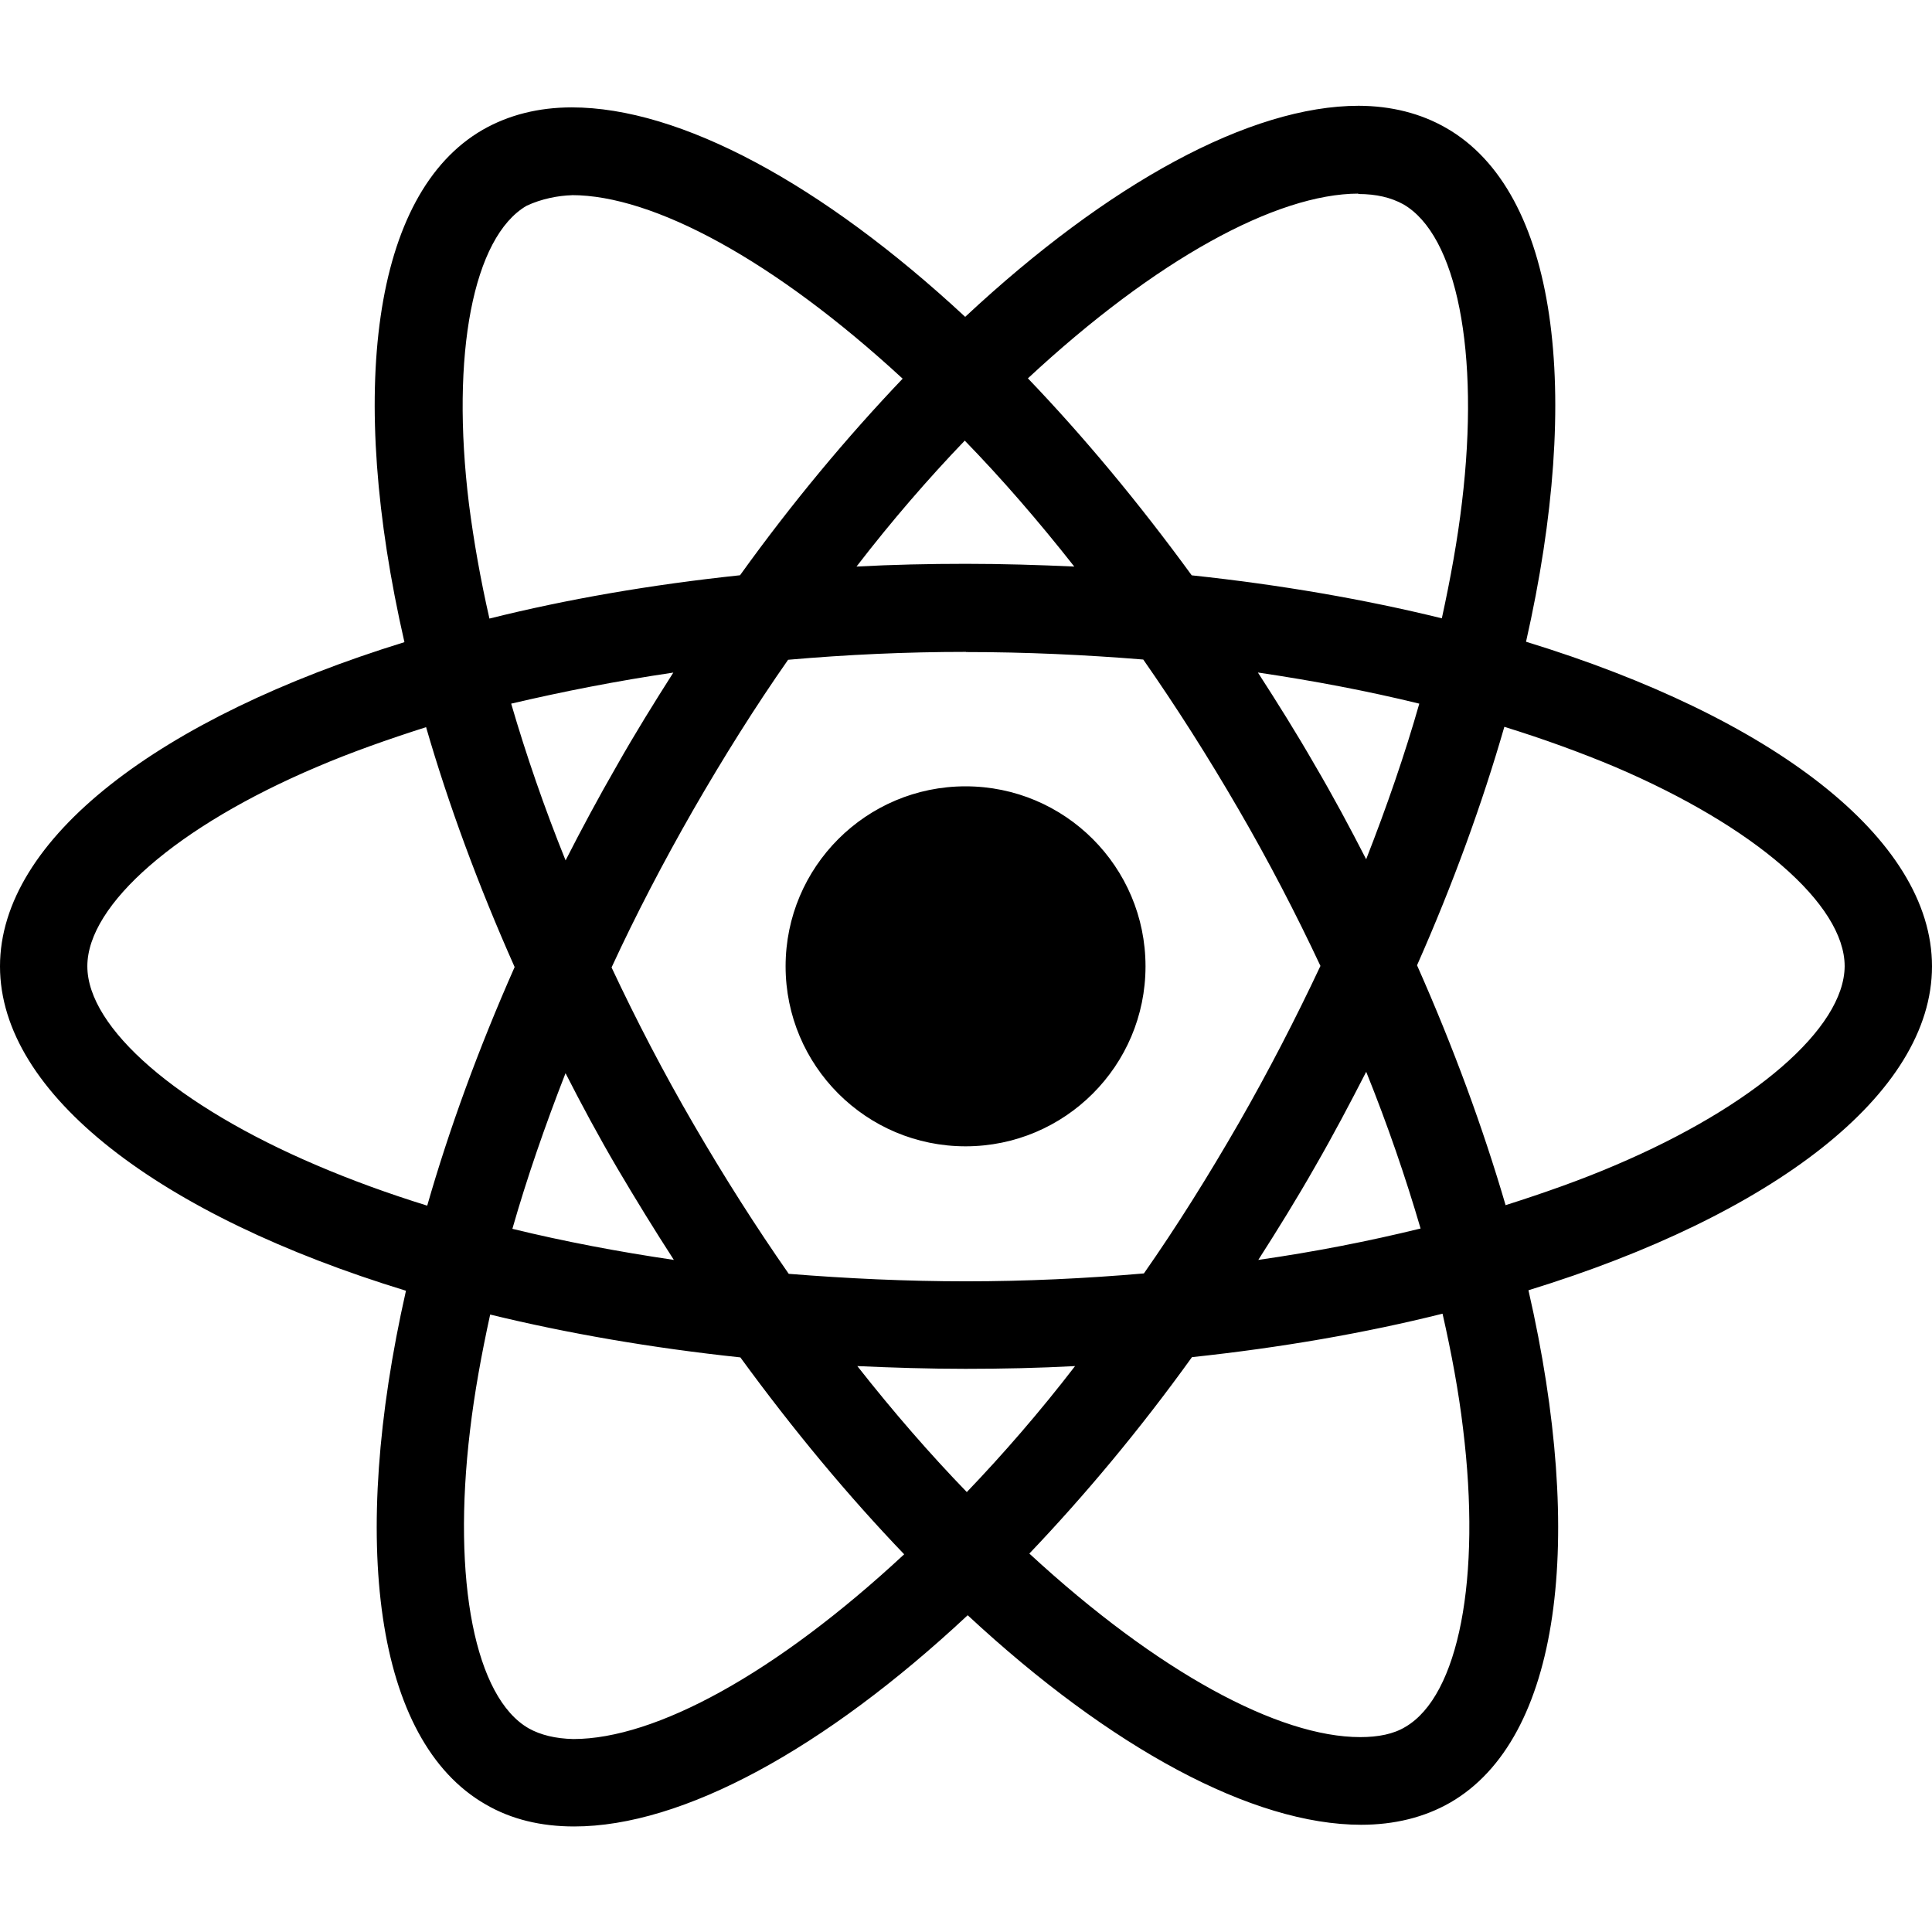
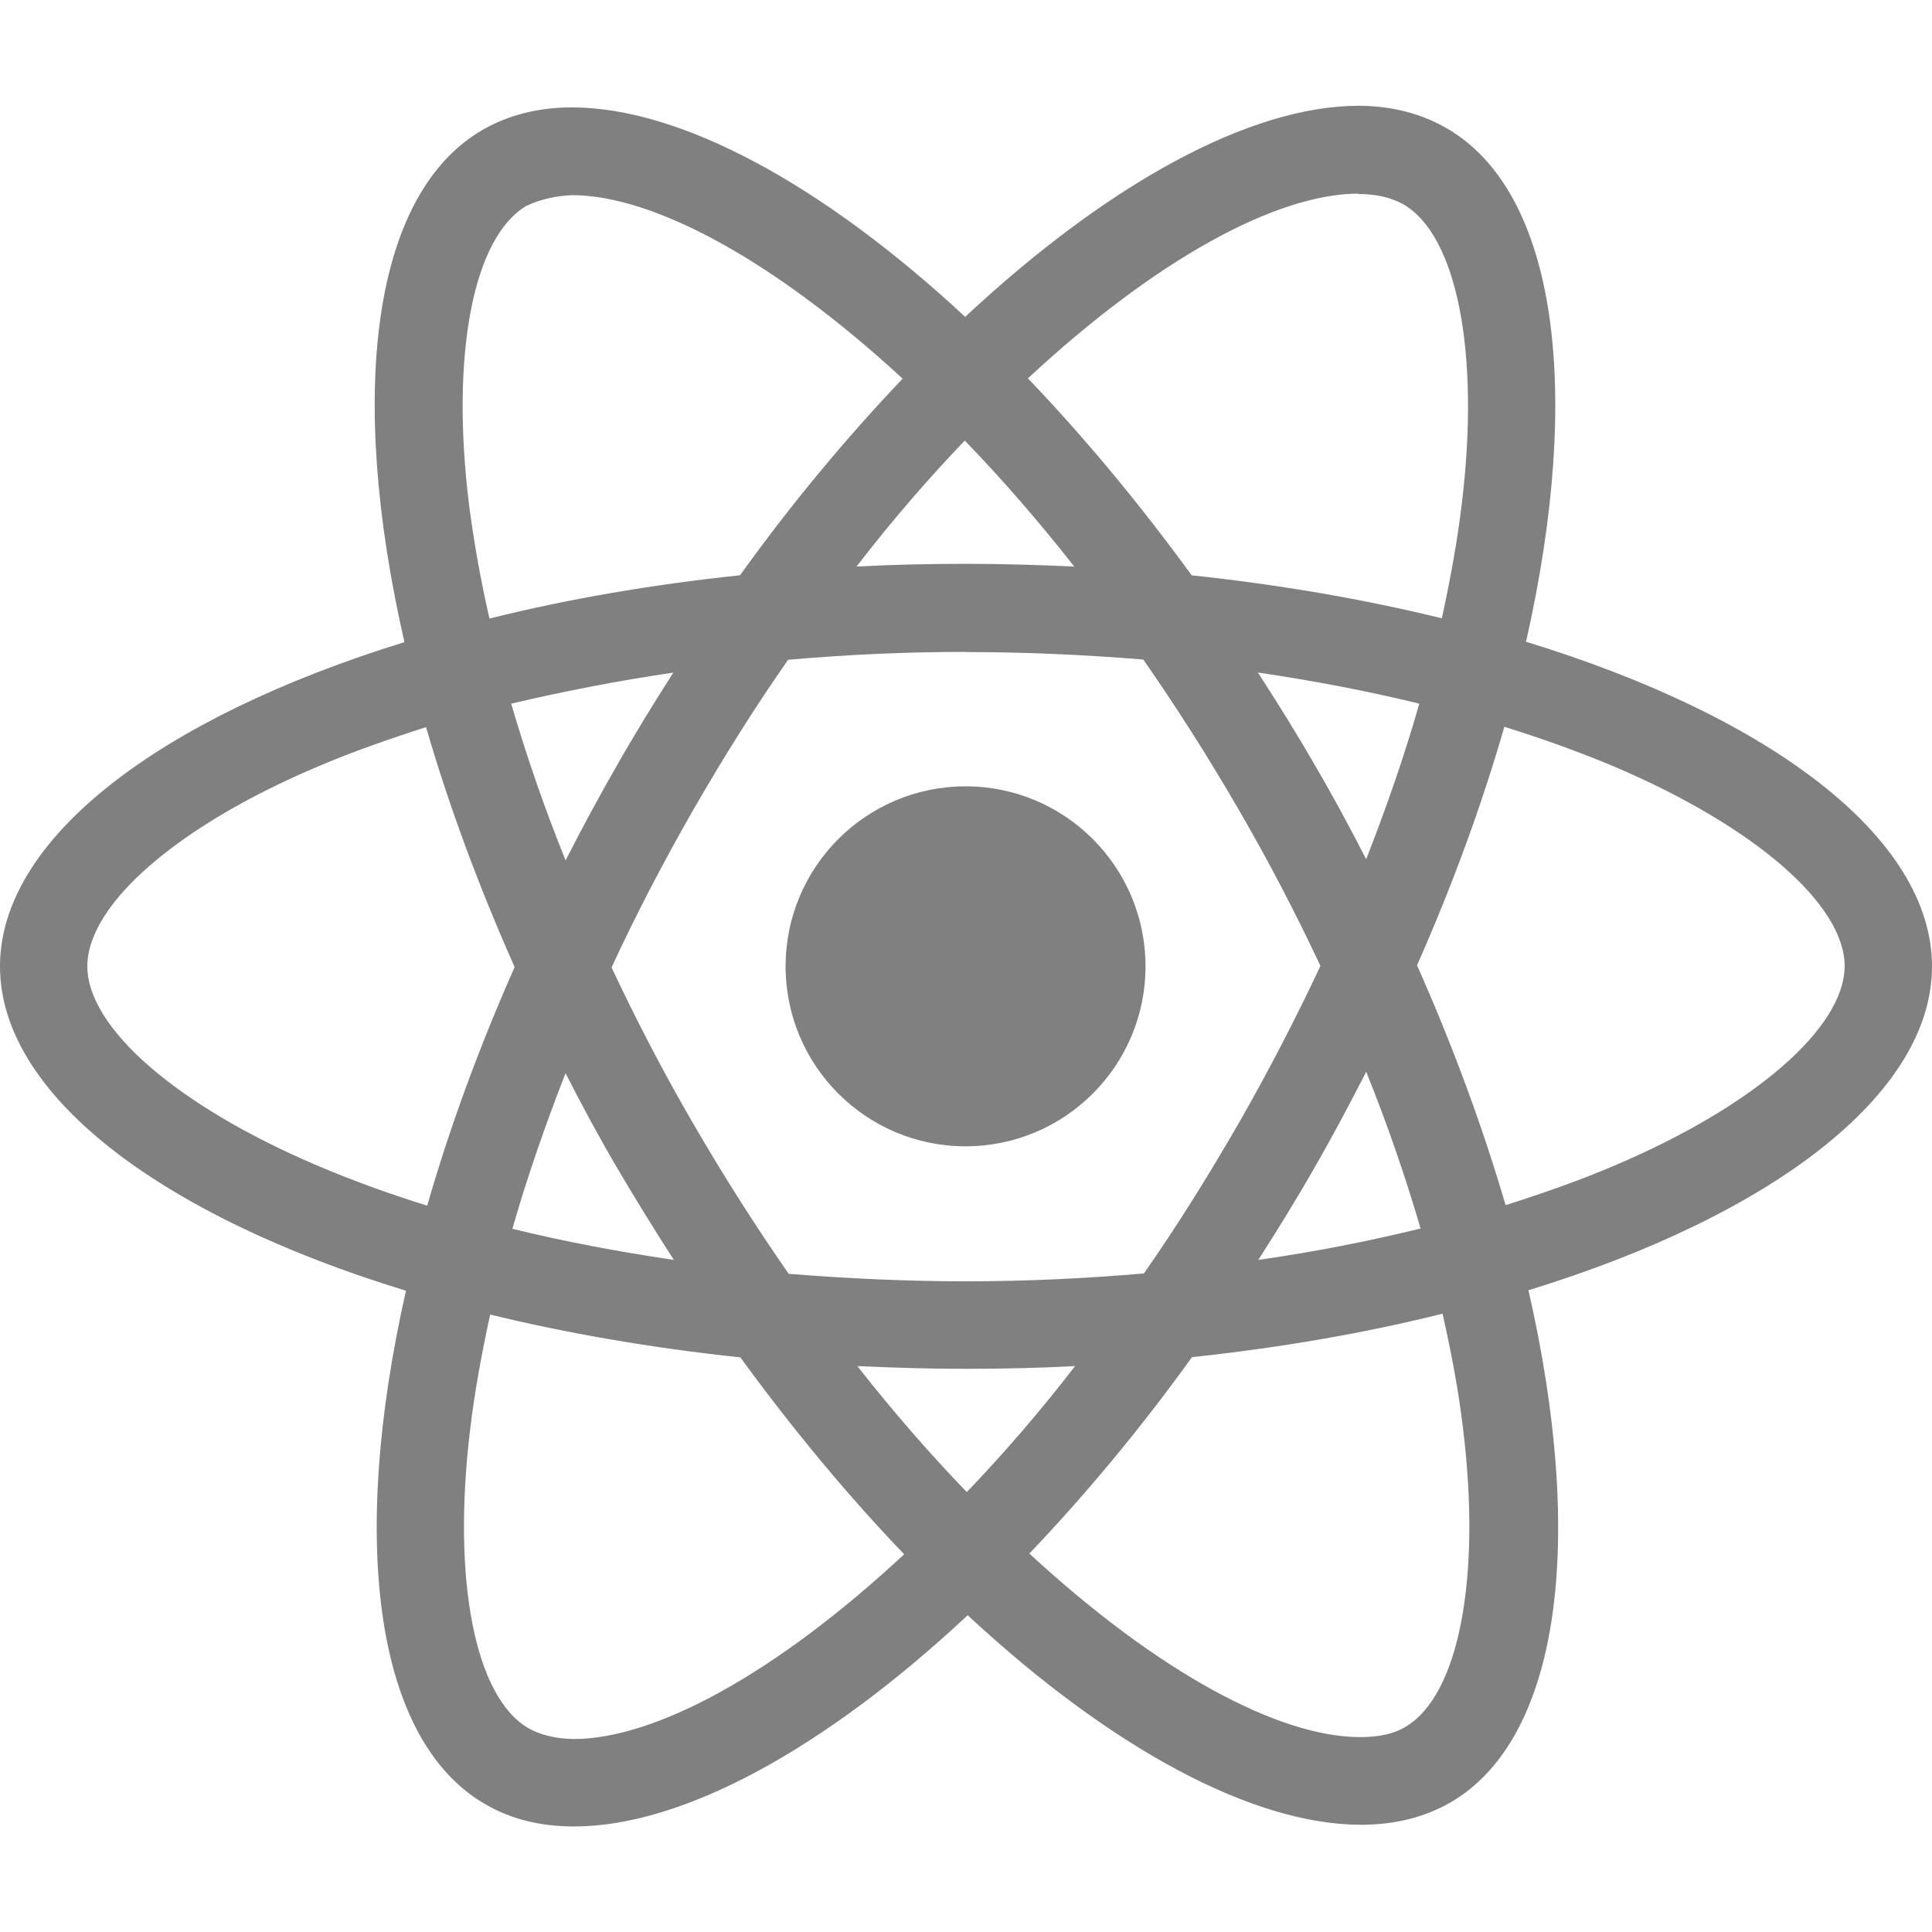
<svg xmlns="http://www.w3.org/2000/svg" role="img" viewBox="0 0 24 24">
-   <path d="M14.23 12.004a2.236 2.236 0 0 1-2.235 2.236 2.236 2.236 0 0 1-2.236-2.236 2.236 2.236 0 0 1 2.235-2.236 2.236 2.236 0 0 1 2.236 2.236zm2.648-10.69c-1.346 0-3.107.96-4.888 2.622-1.78-1.653-3.542-2.602-4.887-2.602-.41 0-.783.093-1.106.278-1.375.793-1.683 3.264-.973 6.365C1.98 8.917 0 10.42 0 12.004c0 1.59 1.99 3.097 5.043 4.03-.704 3.113-.39 5.588.988 6.38.32.187.69.275 1.102.275 1.345 0 3.107-.96 4.888-2.624 1.78 1.654 3.542 2.603 4.887 2.603.41 0 .783-.09 1.106-.275 1.374-.792 1.683-3.263.973-6.365C22.02 15.096 24 13.59 24 12.004c0-1.59-1.99-3.097-5.043-4.032.704-3.11.39-5.587-.988-6.38-.318-.184-.688-.277-1.092-.278zm-.005 1.09v.006c.225 0 .406.044.558.127.666.382.955 1.835.73 3.704-.054.46-.142.945-.25 1.44-.96-.236-2.006-.417-3.107-.534-.66-.905-1.345-1.727-2.035-2.447 1.592-1.48 3.087-2.292 4.105-2.295zm-9.77.02c1.012 0 2.514.808 4.11 2.28-.686.72-1.37 1.537-2.02 2.442-1.107.117-2.154.298-3.113.538-.112-.49-.195-.964-.254-1.42-.23-1.868.054-3.32.714-3.707.19-.09.4-.127.563-.132zm4.882 3.05c.455.468.91.992 1.36 1.564-.44-.02-.89-.034-1.345-.034-.46 0-.915.01-1.36.034.44-.572.895-1.096 1.345-1.565zM12 8.1c.74 0 1.477.034 2.202.093.406.582.802 1.203 1.183 1.86.372.64.71 1.29 1.018 1.946-.308.655-.646 1.31-1.013 1.95-.38.66-.773 1.288-1.18 1.87-.728.063-1.466.098-2.21.098-.74 0-1.477-.035-2.202-.093-.406-.582-.802-1.204-1.183-1.86-.372-.64-.71-1.29-1.018-1.946.303-.657.646-1.313 1.013-1.954.38-.66.773-1.286 1.18-1.868.728-.064 1.466-.098 2.21-.098zm-3.635.254c-.24.377-.48.763-.704 1.16-.225.39-.435.782-.635 1.174-.265-.656-.49-1.31-.676-1.947.64-.15 1.315-.283 2.015-.386zm7.26 0c.695.103 1.365.23 2.006.387-.18.632-.405 1.282-.66 1.933-.2-.39-.41-.783-.64-1.174-.225-.392-.465-.774-.705-1.146zm3.063.675c.484.15.944.317 1.375.498 1.732.74 2.852 1.708 2.852 2.476-.005.768-1.125 1.74-2.857 2.475-.42.18-.88.342-1.355.493-.28-.958-.646-1.956-1.1-2.98.45-1.017.81-2.01 1.085-2.964zm-13.395.004c.278.96.645 1.957 1.1 2.98-.45 1.017-.812 2.01-1.086 2.964-.484-.15-.944-.318-1.37-.5-1.732-.737-2.852-1.706-2.852-2.474 0-.768 1.12-1.742 2.852-2.476.42-.18.88-.342 1.356-.494zm11.678 4.28c.265.657.49 1.312.676 1.948-.64.157-1.316.29-2.016.39.24-.375.48-.762.705-1.158.225-.39.435-.788.636-1.18zm-9.945.02c.2.392.41.783.64 1.175.23.39.465.772.705 1.143-.695-.102-1.365-.23-2.006-.386.18-.63.406-1.282.66-1.933zM17.92 16.32c.112.493.2.968.254 1.423.23 1.868-.054 3.32-.714 3.708-.147.09-.338.128-.563.128-1.012 0-2.514-.807-4.11-2.28.686-.72 1.37-1.536 2.02-2.44 1.107-.118 2.154-.3 3.113-.54zm-11.83.01c.96.234 2.006.415 3.107.532.66.905 1.345 1.727 2.035 2.446-1.595 1.483-3.092 2.295-4.11 2.295-.22-.005-.406-.05-.553-.132-.666-.38-.955-1.834-.73-3.703.054-.46.142-.944.25-1.438zm4.56.64c.44.02.89.034 1.345.034.46 0 .915-.01 1.36-.034-.44.572-.895 1.095-1.345 1.565-.455-.47-.91-.993-1.36-1.565z" />
+   <path fill="grey" d="M14.23 12.004a2.236 2.236 0 0 1-2.235 2.236 2.236 2.236 0 0 1-2.236-2.236 2.236 2.236 0 0 1 2.235-2.236 2.236 2.236 0 0 1 2.236 2.236zm2.648-10.69c-1.346 0-3.107.96-4.888 2.622-1.78-1.653-3.542-2.602-4.887-2.602-.41 0-.783.093-1.106.278-1.375.793-1.683 3.264-.973 6.365C1.98 8.917 0 10.42 0 12.004c0 1.59 1.99 3.097 5.043 4.03-.704 3.113-.39 5.588.988 6.38.32.187.69.275 1.102.275 1.345 0 3.107-.96 4.888-2.624 1.78 1.654 3.542 2.603 4.887 2.603.41 0 .783-.09 1.106-.275 1.374-.792 1.683-3.263.973-6.365C22.02 15.096 24 13.59 24 12.004c0-1.59-1.99-3.097-5.043-4.032.704-3.11.39-5.587-.988-6.38-.318-.184-.688-.277-1.092-.278zm-.005 1.09v.006c.225 0 .406.044.558.127.666.382.955 1.835.73 3.704-.054.46-.142.945-.25 1.44-.96-.236-2.006-.417-3.107-.534-.66-.905-1.345-1.727-2.035-2.447 1.592-1.48 3.087-2.292 4.105-2.295zm-9.77.02c1.012 0 2.514.808 4.11 2.28-.686.72-1.37 1.537-2.02 2.442-1.107.117-2.154.298-3.113.538-.112-.49-.195-.964-.254-1.42-.23-1.868.054-3.32.714-3.707.19-.09.4-.127.563-.132zm4.882 3.05c.455.468.91.992 1.36 1.564-.44-.02-.89-.034-1.345-.034-.46 0-.915.01-1.36.034.44-.572.895-1.096 1.345-1.565zM12 8.1c.74 0 1.477.034 2.202.093.406.582.802 1.203 1.183 1.86.372.64.71 1.29 1.018 1.946-.308.655-.646 1.31-1.013 1.95-.38.66-.773 1.288-1.18 1.87-.728.063-1.466.098-2.21.098-.74 0-1.477-.035-2.202-.093-.406-.582-.802-1.204-1.183-1.86-.372-.64-.71-1.29-1.018-1.946.303-.657.646-1.313 1.013-1.954.38-.66.773-1.286 1.18-1.868.728-.064 1.466-.098 2.21-.098zm-3.635.254c-.24.377-.48.763-.704 1.16-.225.39-.435.782-.635 1.174-.265-.656-.49-1.31-.676-1.947.64-.15 1.315-.283 2.015-.386zm7.26 0c.695.103 1.365.23 2.006.387-.18.632-.405 1.282-.66 1.933-.2-.39-.41-.783-.64-1.174-.225-.392-.465-.774-.705-1.146zm3.063.675c.484.15.944.317 1.375.498 1.732.74 2.852 1.708 2.852 2.476-.005.768-1.125 1.74-2.857 2.475-.42.18-.88.342-1.355.493-.28-.958-.646-1.956-1.1-2.98.45-1.017.81-2.01 1.085-2.964zm-13.395.004c.278.96.645 1.957 1.1 2.98-.45 1.017-.812 2.01-1.086 2.964-.484-.15-.944-.318-1.37-.5-1.732-.737-2.852-1.706-2.852-2.474 0-.768 1.12-1.742 2.852-2.476.42-.18.88-.342 1.356-.494zm11.678 4.28c.265.657.49 1.312.676 1.948-.64.157-1.316.29-2.016.39.24-.375.48-.762.705-1.158.225-.39.435-.788.636-1.18zm-9.945.02c.2.392.41.783.64 1.175.23.39.465.772.705 1.143-.695-.102-1.365-.23-2.006-.386.18-.63.406-1.282.66-1.933zM17.92 16.32c.112.493.2.968.254 1.423.23 1.868-.054 3.32-.714 3.708-.147.09-.338.128-.563.128-1.012 0-2.514-.807-4.11-2.28.686-.72 1.37-1.536 2.02-2.44 1.107-.118 2.154-.3 3.113-.54zm-11.83.01c.96.234 2.006.415 3.107.532.66.905 1.345 1.727 2.035 2.446-1.595 1.483-3.092 2.295-4.11 2.295-.22-.005-.406-.05-.553-.132-.666-.38-.955-1.834-.73-3.703.054-.46.142-.944.25-1.438zm4.56.64c.44.02.89.034 1.345.034.46 0 .915-.01 1.36-.034-.44.572-.895 1.095-1.345 1.565-.455-.47-.91-.993-1.36-1.565z" />
</svg>
